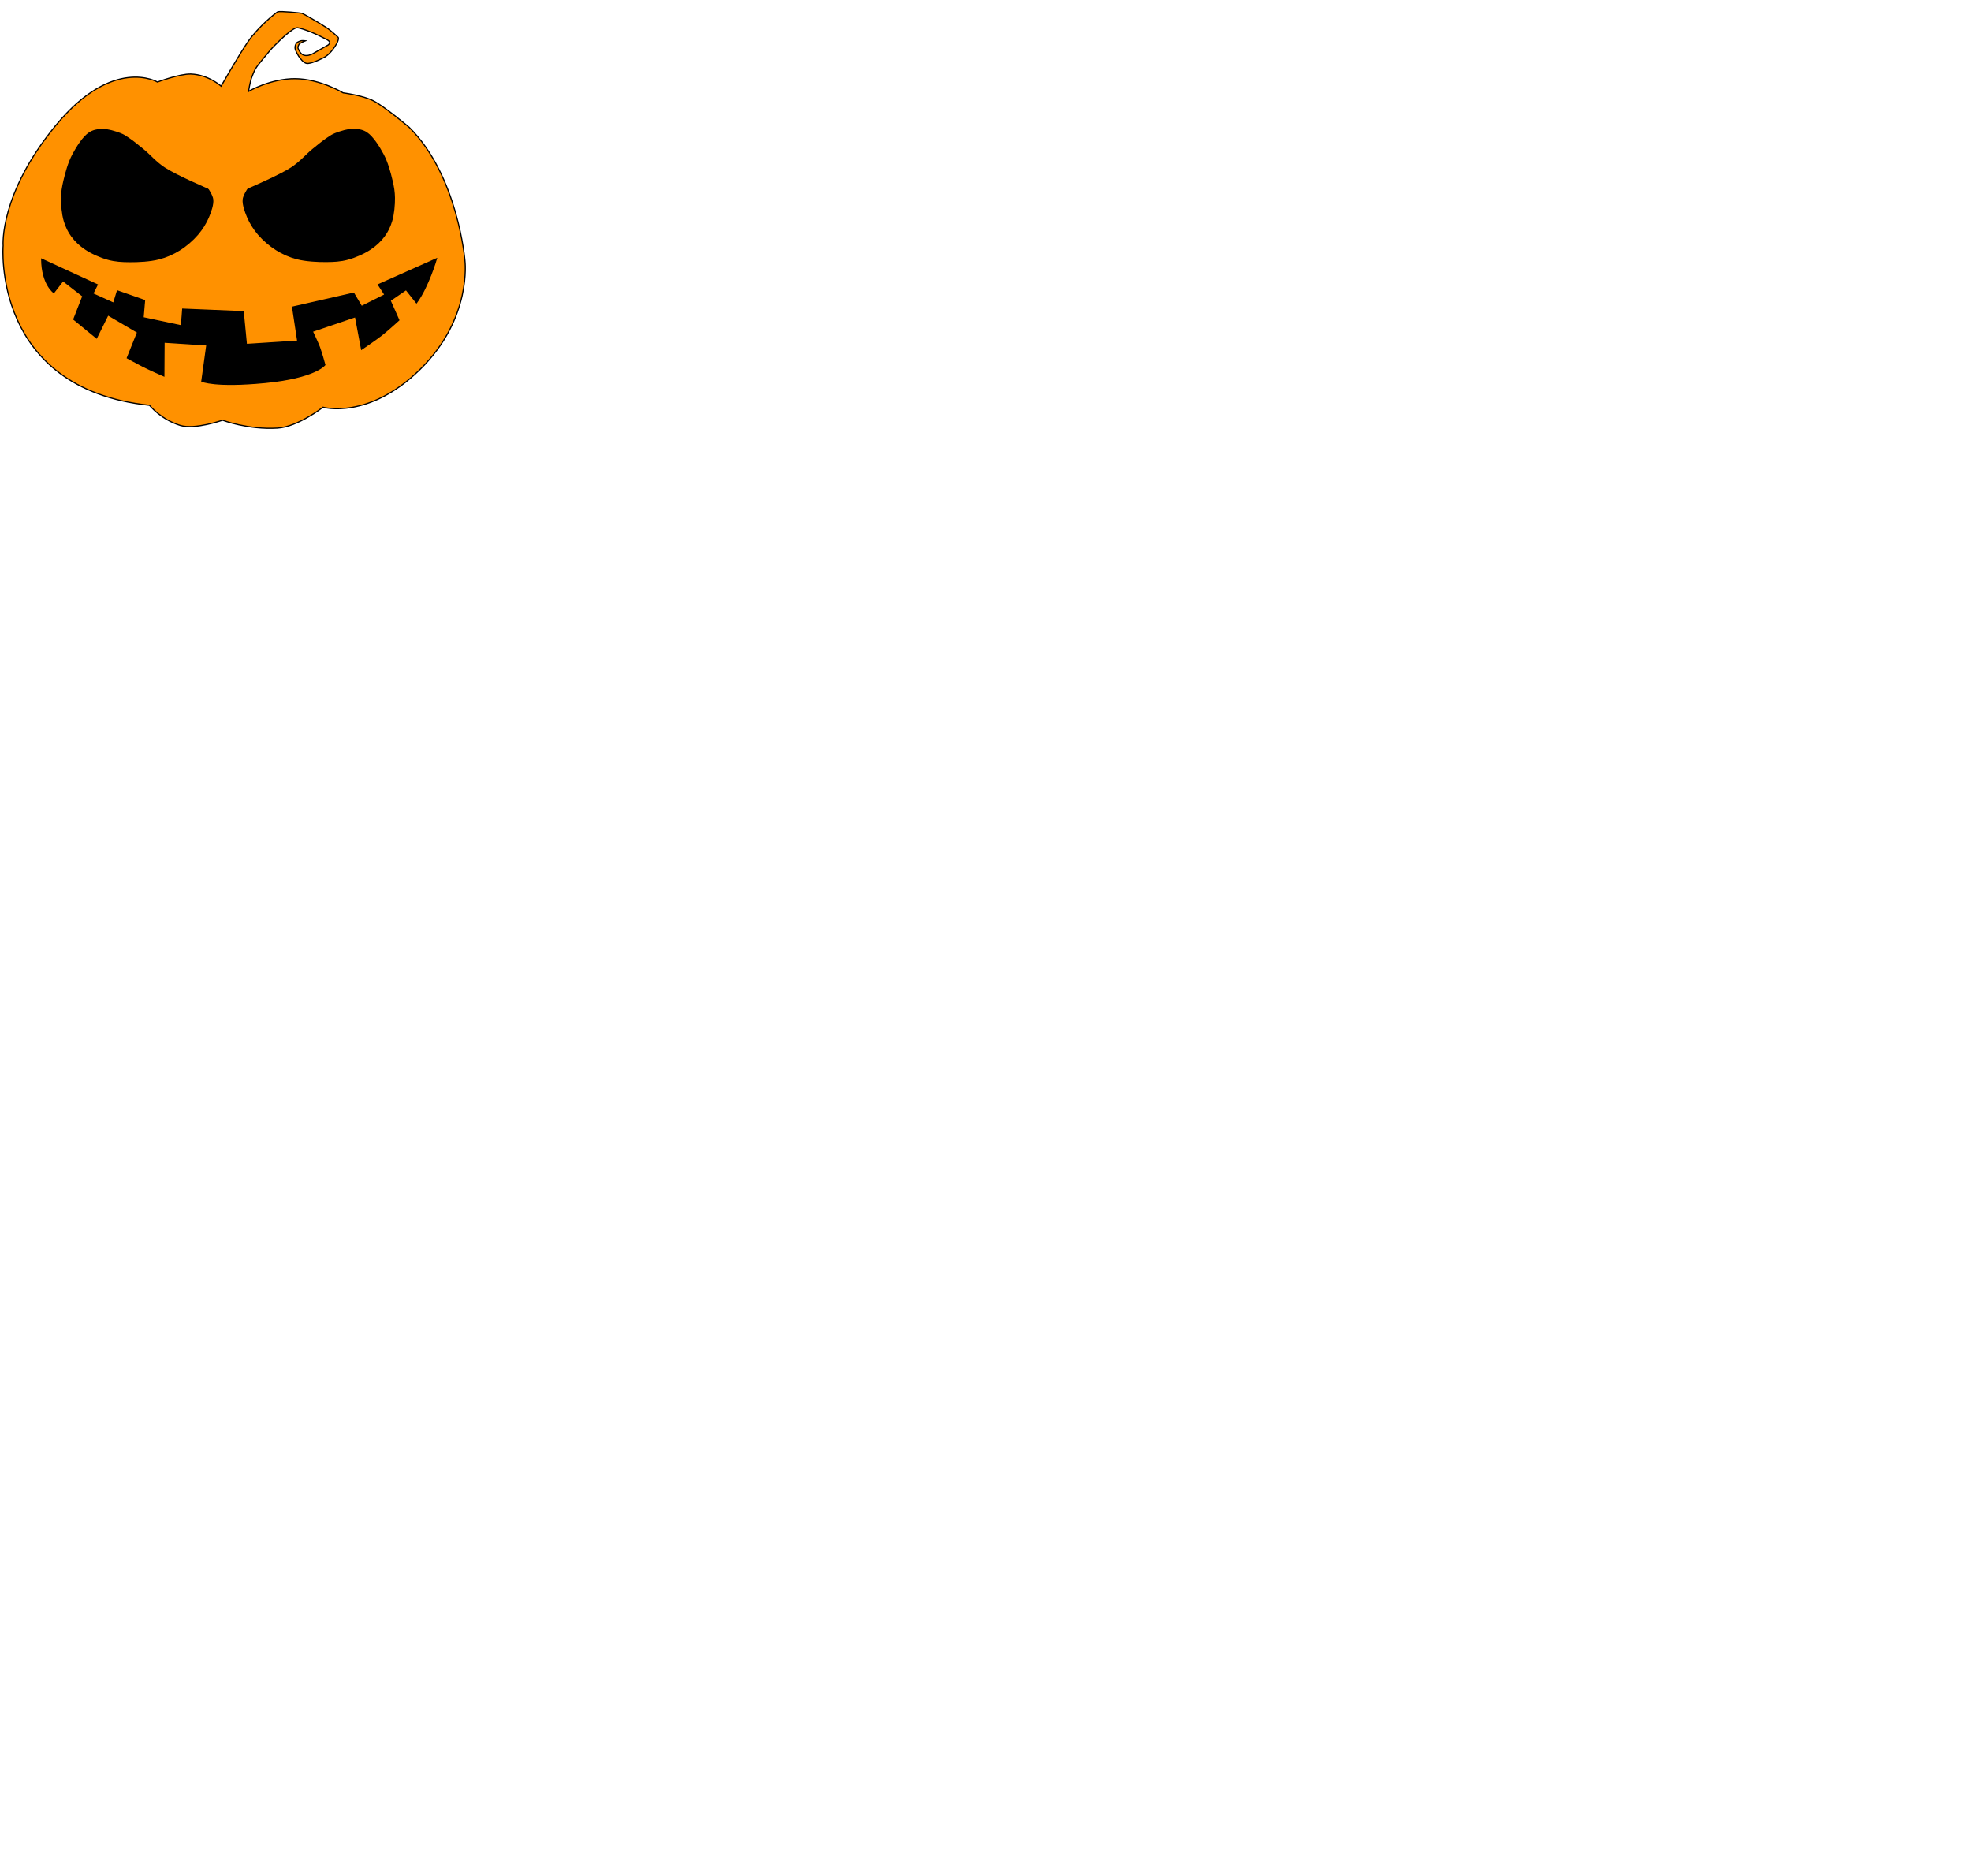
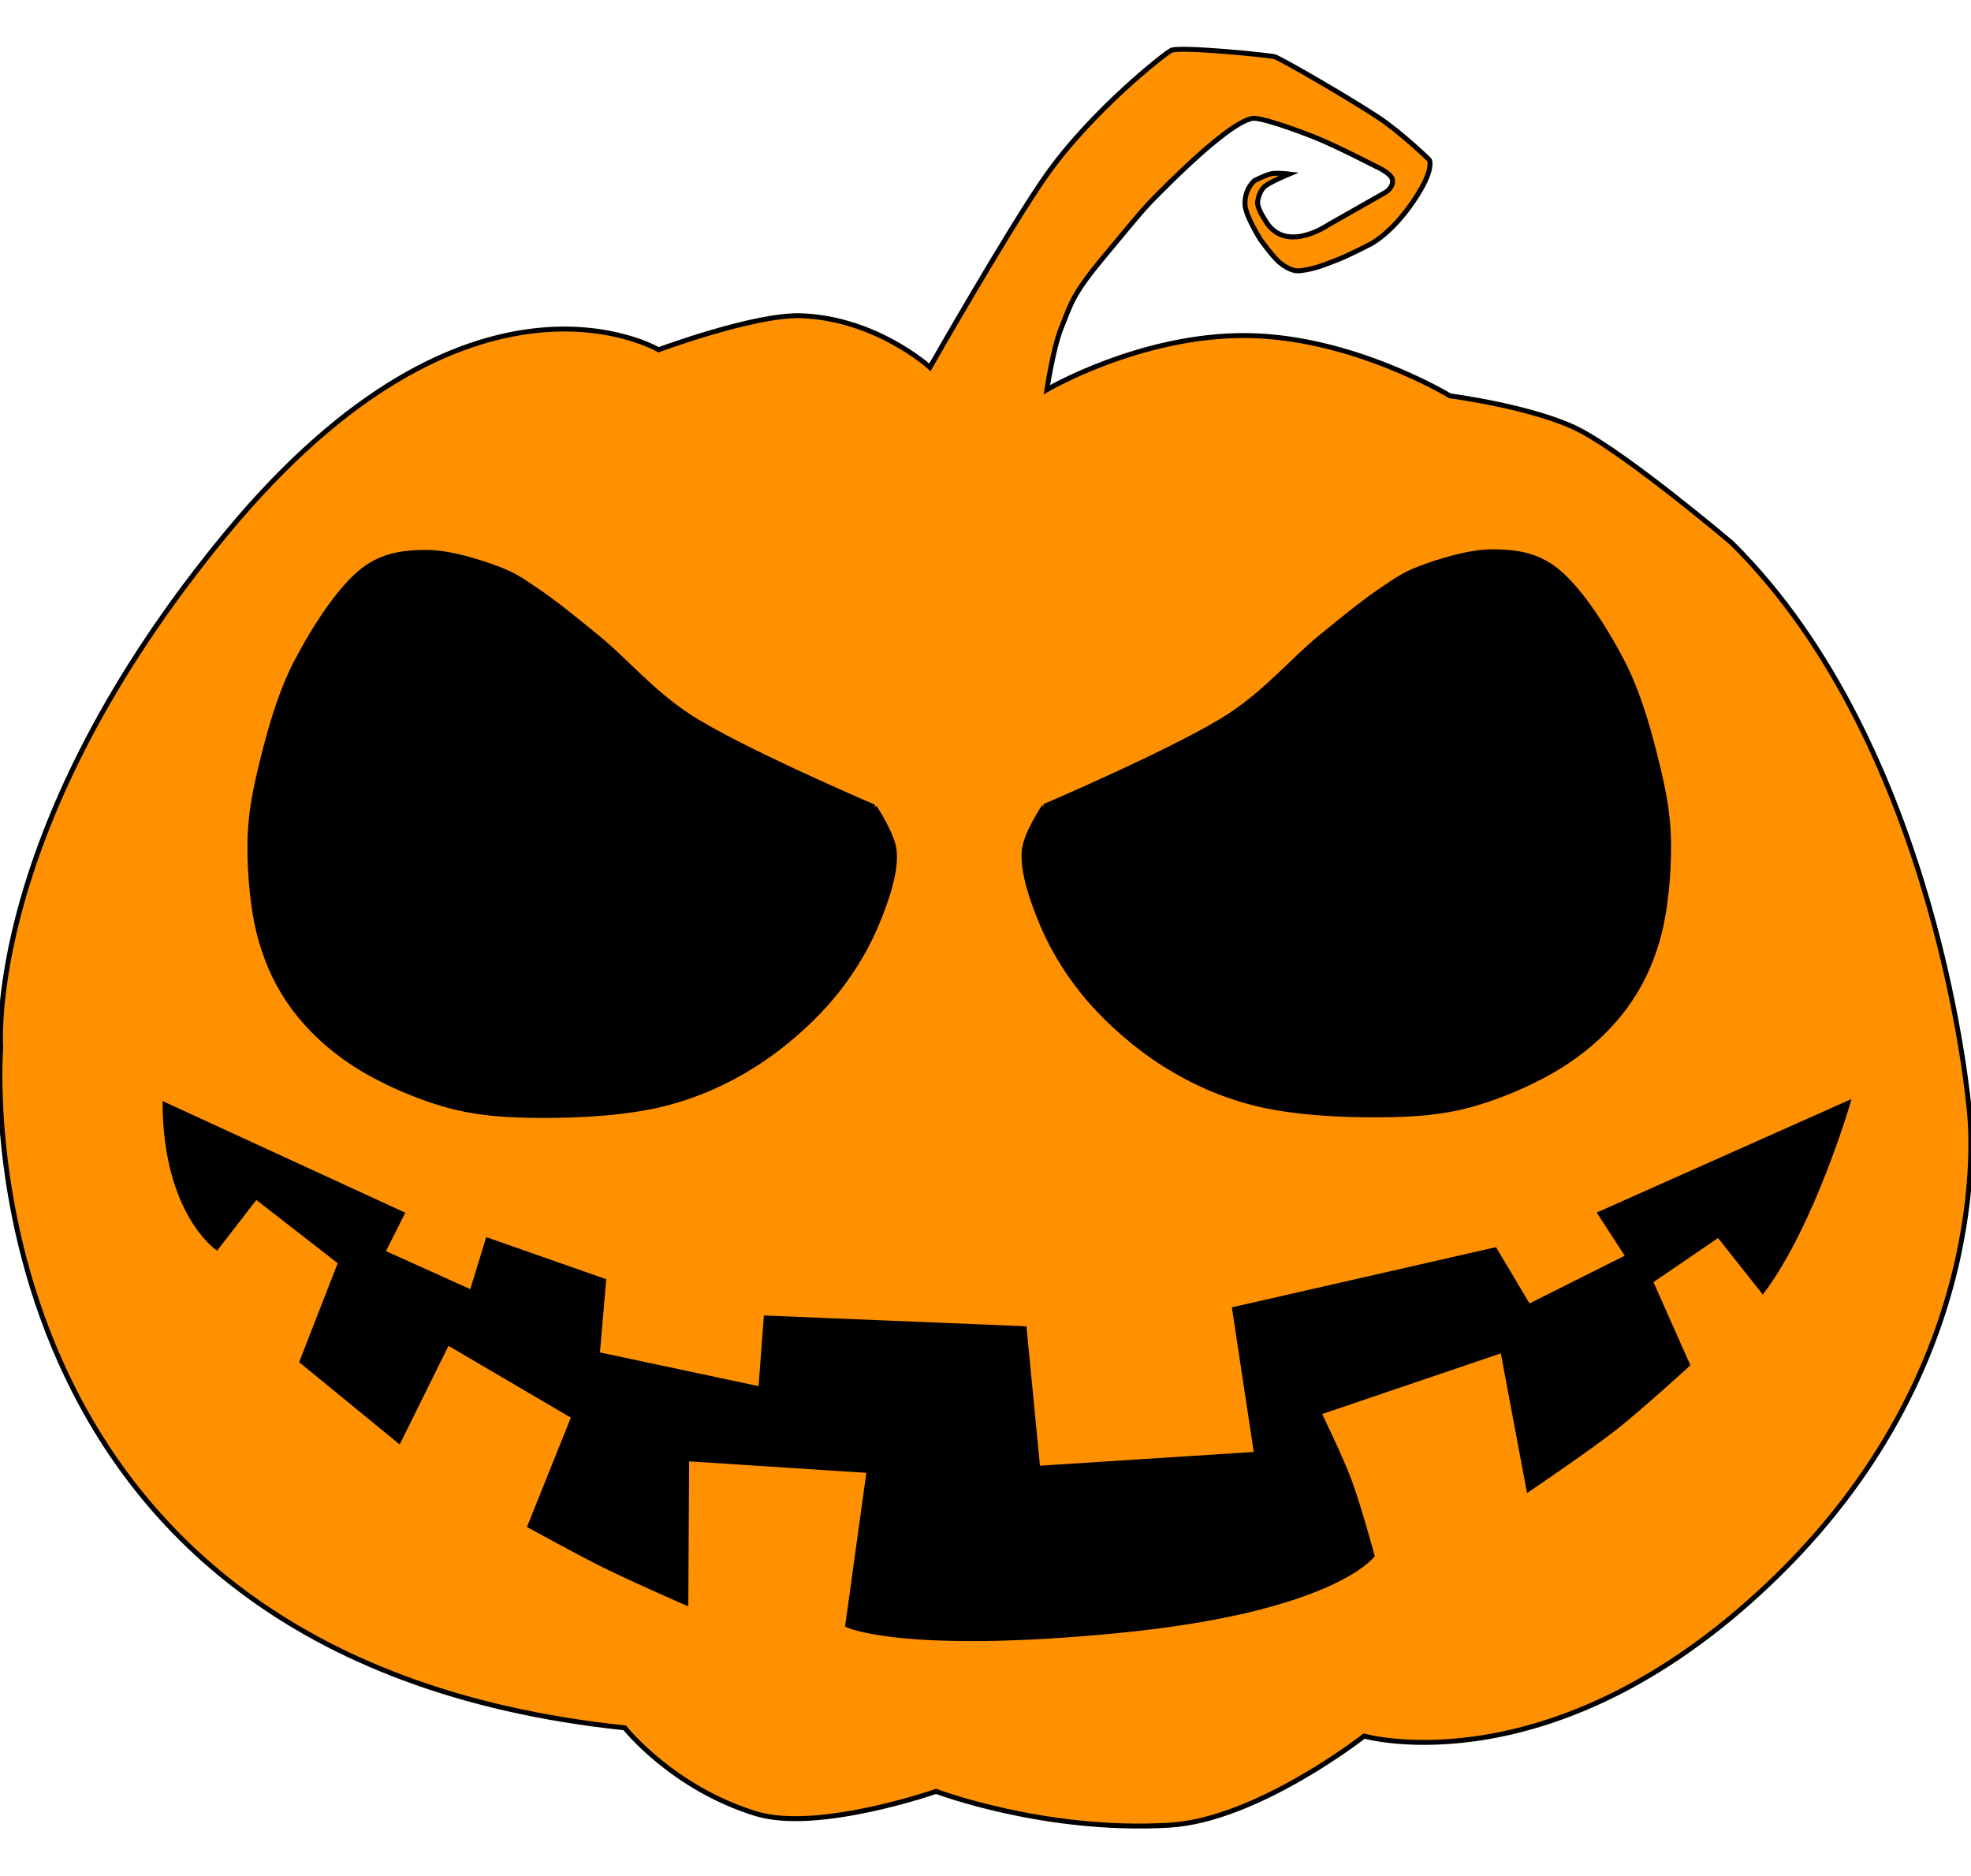
- <svg xmlns="http://www.w3.org/2000/svg" xmlns:ns1="https://boxy-svg.com" id="svg" width="1600" height="1522" viewBox="0, 0, 1700,1622" version="1.1">
+ <svg xmlns="http://www.w3.org/2000/svg" xmlns:ns1="https://boxy-svg.com" id="svg" width="1600" height="1522" viewBox="0, 0, 400,380.444" version="1.1">
  <defs />
  <path style="stroke: rgb(0, 0, 0); fill: rgb(255, 145, 0);" d="M 133.648 70.944 C 133.648 70.944 95.507 48.299 46.039 108.064 C -3.429 167.829 0.147 212.551 0.147 212.551 C 0.147 212.551 -9.916 336.203 126.793 350.553 C 126.793 350.553 136.504 362.81 153.486 367.983 C 166.005 371.796 189.985 363.439 189.985 363.439 C 189.985 363.439 212.027 371.818 237.41 370.294 C 255.133 369.23 276.848 352.222 276.848 352.222 C 276.848 352.222 316.234 363.495 361.129 319.255 C 406.024 275.015 399.66 225.411 399.66 225.411 C 399.66 225.411 393.606 151.734 351.389 110.089 C 351.389 110.089 330.616 92.488 320.649 87.288 C 311.575 82.554 294.265 80.288 294.265 80.288 C 294.265 80.288 274.476 68.263 253.01 68.054 C 231.544 67.845 212.455 79.035 212.455 79.035 C 212.455 79.035 213.752 70.568 215.32 66.647 C 217.456 61.308 217.683 59.668 224.126 51.942 C 231.66 42.909 231.762 42.656 235.026 39.365 C 249.744 24.525 253.282 24.27 254.016 24.02 C 255.346 23.567 262.745 26.196 266.957 27.884 C 271.173 29.574 279.256 33.748 279.256 33.748 C 279.256 33.748 282.604 35.186 282.621 36.648 C 282.641 38.372 280.842 39.191 280.842 39.191 L 269.339 45.724 C 269.339 45.724 260.744 51.601 256.747 44.648 C 256.747 44.648 255.174 42.287 255.211 41.087 C 255.226 40.59 255.587 38.696 256.703 37.773 C 257.818 36.85 261.629 35.282 261.629 35.282 C 261.629 35.282 259.257 35.001 258.132 35.203 C 256.846 35.433 254.557 36.648 254.557 36.648 C 254.557 36.648 252.486 38.383 252.67 41.569 C 252.8 43.823 255.822 48.623 255.822 48.623 C 255.822 48.623 258.49 52.326 259.862 53.372 C 261.234 54.417 262.502 55.072 263.944 54.898 C 266.878 54.543 269.026 53.597 271.353 52.708 C 273.68 51.818 278.018 49.559 278.018 49.559 C 278.018 49.559 282.306 47.548 286.977 40.59 C 291.335 34.099 290.032 32.358 290.032 32.358 C 290.032 32.358 284.486 26.963 279.748 23.809 C 274.03 20.003 259.792 11.766 258.662 11.479 C 257.376 11.153 239.654 9.372 237.719 10.174 C 236.715 10.59 221.353 22.507 211.899 36.181 C 204.362 47.082 188.717 74.501 188.717 74.501 C 188.717 74.501 177.891 64.611 162.637 64.037 C 153.159 63.68 133.648 70.944 133.648 70.944 Z">
    </path>
  <path style="stroke: rgb(0, 0, 0);" d="M 211.904 163.621 C 211.904 163.621 239.692 151.728 249.698 145.113 C 257.281 140.1 262.388 133.879 267.982 129.305 C 272.534 125.583 276.96 121.976 280.643 119.521 C 283.266 117.772 284.795 116.639 287.694 115.501 C 291.725 113.918 298.222 111.886 302.971 111.922 C 307.136 111.954 310.979 112.406 314.674 114.852 C 319.868 118.291 325.386 126.977 329.036 133.883 C 332.654 140.728 334.942 149.326 336.537 156.076 C 337.821 161.512 338.572 165.763 338.627 171.125 C 338.69 177.265 338.011 185.077 336.294 190.905 C 334.807 195.953 332.694 200.304 329.72 204.325 C 326.62 208.517 322.621 212.269 317.867 215.426 C 312.407 219.052 304.881 222.376 298.309 224.155 C 292.177 225.815 286.438 226.134 279.775 226.18 C 271.99 226.234 262.012 225.71 254.435 223.764 C 247.805 222.062 242.056 219.482 236.543 216.038 C 230.896 212.51 225.26 207.638 221.023 202.719 C 217.087 198.149 213.845 192.955 211.639 187.768 C 209.562 182.883 207.469 176.912 207.862 172.571 C 208.173 169.133 211.904 163.621 211.904 163.621 C 211.904 163.621 211.904 163.621 211.904 163.621 C 211.904 163.621 211.904 163.621 211.904 163.621" ns1:d="M 211.904 163.621 R 249.698 145.113 R 267.982 129.305 R 280.643 119.521 R 287.694 115.501 R 302.971 111.922 R 314.674 114.852 R 329.036 133.883 R 336.537 156.076 R 338.627 171.125 R 336.294 190.905 R 329.72 204.325 R 317.867 215.426 R 298.309 224.155 R 279.775 226.18 R 254.435 223.764 R 236.543 216.038 R 221.023 202.719 R 211.639 187.768 R 207.862 172.571 R 211.904 163.621 R 211.904 163.621 Z 1@a6fa5d88">
    </path>
  <path style="stroke: rgb(0, 0, 0);" d="M 54.805 174.605 C 54.805 174.605 82.593 186.498 92.599 193.113 C 100.182 198.126 105.289 204.347 110.883 208.921 C 115.435 212.643 119.861 216.25 123.544 218.705 C 126.167 220.454 127.696 221.587 130.595 222.725 C 134.626 224.308 141.123 226.34 145.872 226.304 C 150.037 226.272 153.88 225.82 157.575 223.374 C 162.769 219.935 168.287 211.249 171.937 204.343 C 175.555 197.498 177.843 188.9 179.438 182.15 C 180.722 176.714 181.473 172.463 181.528 167.101 C 181.591 160.961 180.912 153.149 179.195 147.321 C 177.708 142.273 175.595 137.922 172.621 133.901 C 169.521 129.709 165.522 125.957 160.768 122.8 C 155.308 119.174 147.782 115.85 141.21 114.071 C 135.078 112.411 129.339 112.092 122.676 112.046 C 114.891 111.992 104.913 112.516 97.336 114.462 C 90.706 116.164 84.957 118.744 79.444 122.188 C 73.797 125.716 68.161 130.588 63.924 135.507 C 59.988 140.077 56.746 145.271 54.54 150.458 C 52.463 155.343 50.37 161.314 50.763 165.655 C 51.074 169.093 54.805 174.605 54.805 174.605 C 54.805 174.605 54.805 174.605 54.805 174.605 C 54.805 174.605 54.805 174.605 54.805 174.605" transform="matrix(-1, 0, 0, -1, 232.2471, 338.3468)" ns1:d="M 54.805 174.605 R 92.599 193.113 R 110.883 208.921 R 123.544 218.705 R 130.595 222.725 R 145.872 226.304 R 157.575 223.374 R 171.937 204.343 R 179.438 182.15 R 181.528 167.101 R 179.195 147.321 R 172.621 133.901 R 160.768 122.8 R 141.21 114.071 R 122.676 112.046 R 97.336 114.462 R 79.444 122.188 R 63.924 135.507 R 54.54 150.458 R 50.763 165.655 R 54.805 174.605 R 54.805 174.605 Z 1@a649755a">
    </path>
  <path style="stroke: rgb(0, 0, 0);" d="M 33.492 224.155 L 81.573 246.265 L 77.642 254.059 L 95.749 262.23 L 99.003 251.623 L 122.499 259.866 L 121.22 274.776 L 154.4 281.828 L 155.495 267.396 L 207.854 269.559 L 210.599 297.891 L 255.016 295.038 L 250.562 265.615 L 303.359 253.589 L 310.212 265.091 L 330.451 254.947 L 324.776 246.222 L 374.973 223.859 C 374.973 223.859 367.881 248.131 357.744 261.829 L 348.768 250.491 L 334.933 259.937 L 342.45 276.862 C 342.45 276.862 332.852 285.644 327.653 289.715 C 322.119 294.049 310.252 302.078 310.252 302.078 L 304.962 273.917 L 267.626 286.586 C 267.626 286.586 272.08 295.75 273.771 300.281 C 275.687 305.416 278.448 315.585 278.448 315.585 C 278.448 315.585 270.263 326.607 226.847 330.827 C 183.431 335.047 172.043 329.711 172.043 329.711 L 176.388 298.344 L 139.354 295.949 L 139.19 325.146 C 139.19 325.146 127.003 319.835 120.85 316.68 C 116.452 314.425 107.569 309.573 107.569 309.573 L 116.476 287.395 L 90.812 272.341 L 80.945 292.272 L 61.301 276.194 L 69.136 256.11 L 51.938 242.739 L 43.966 253.042 C 43.966 253.042 33.709 245.855 33.492 224.155 Z">
    </path>
</svg>
